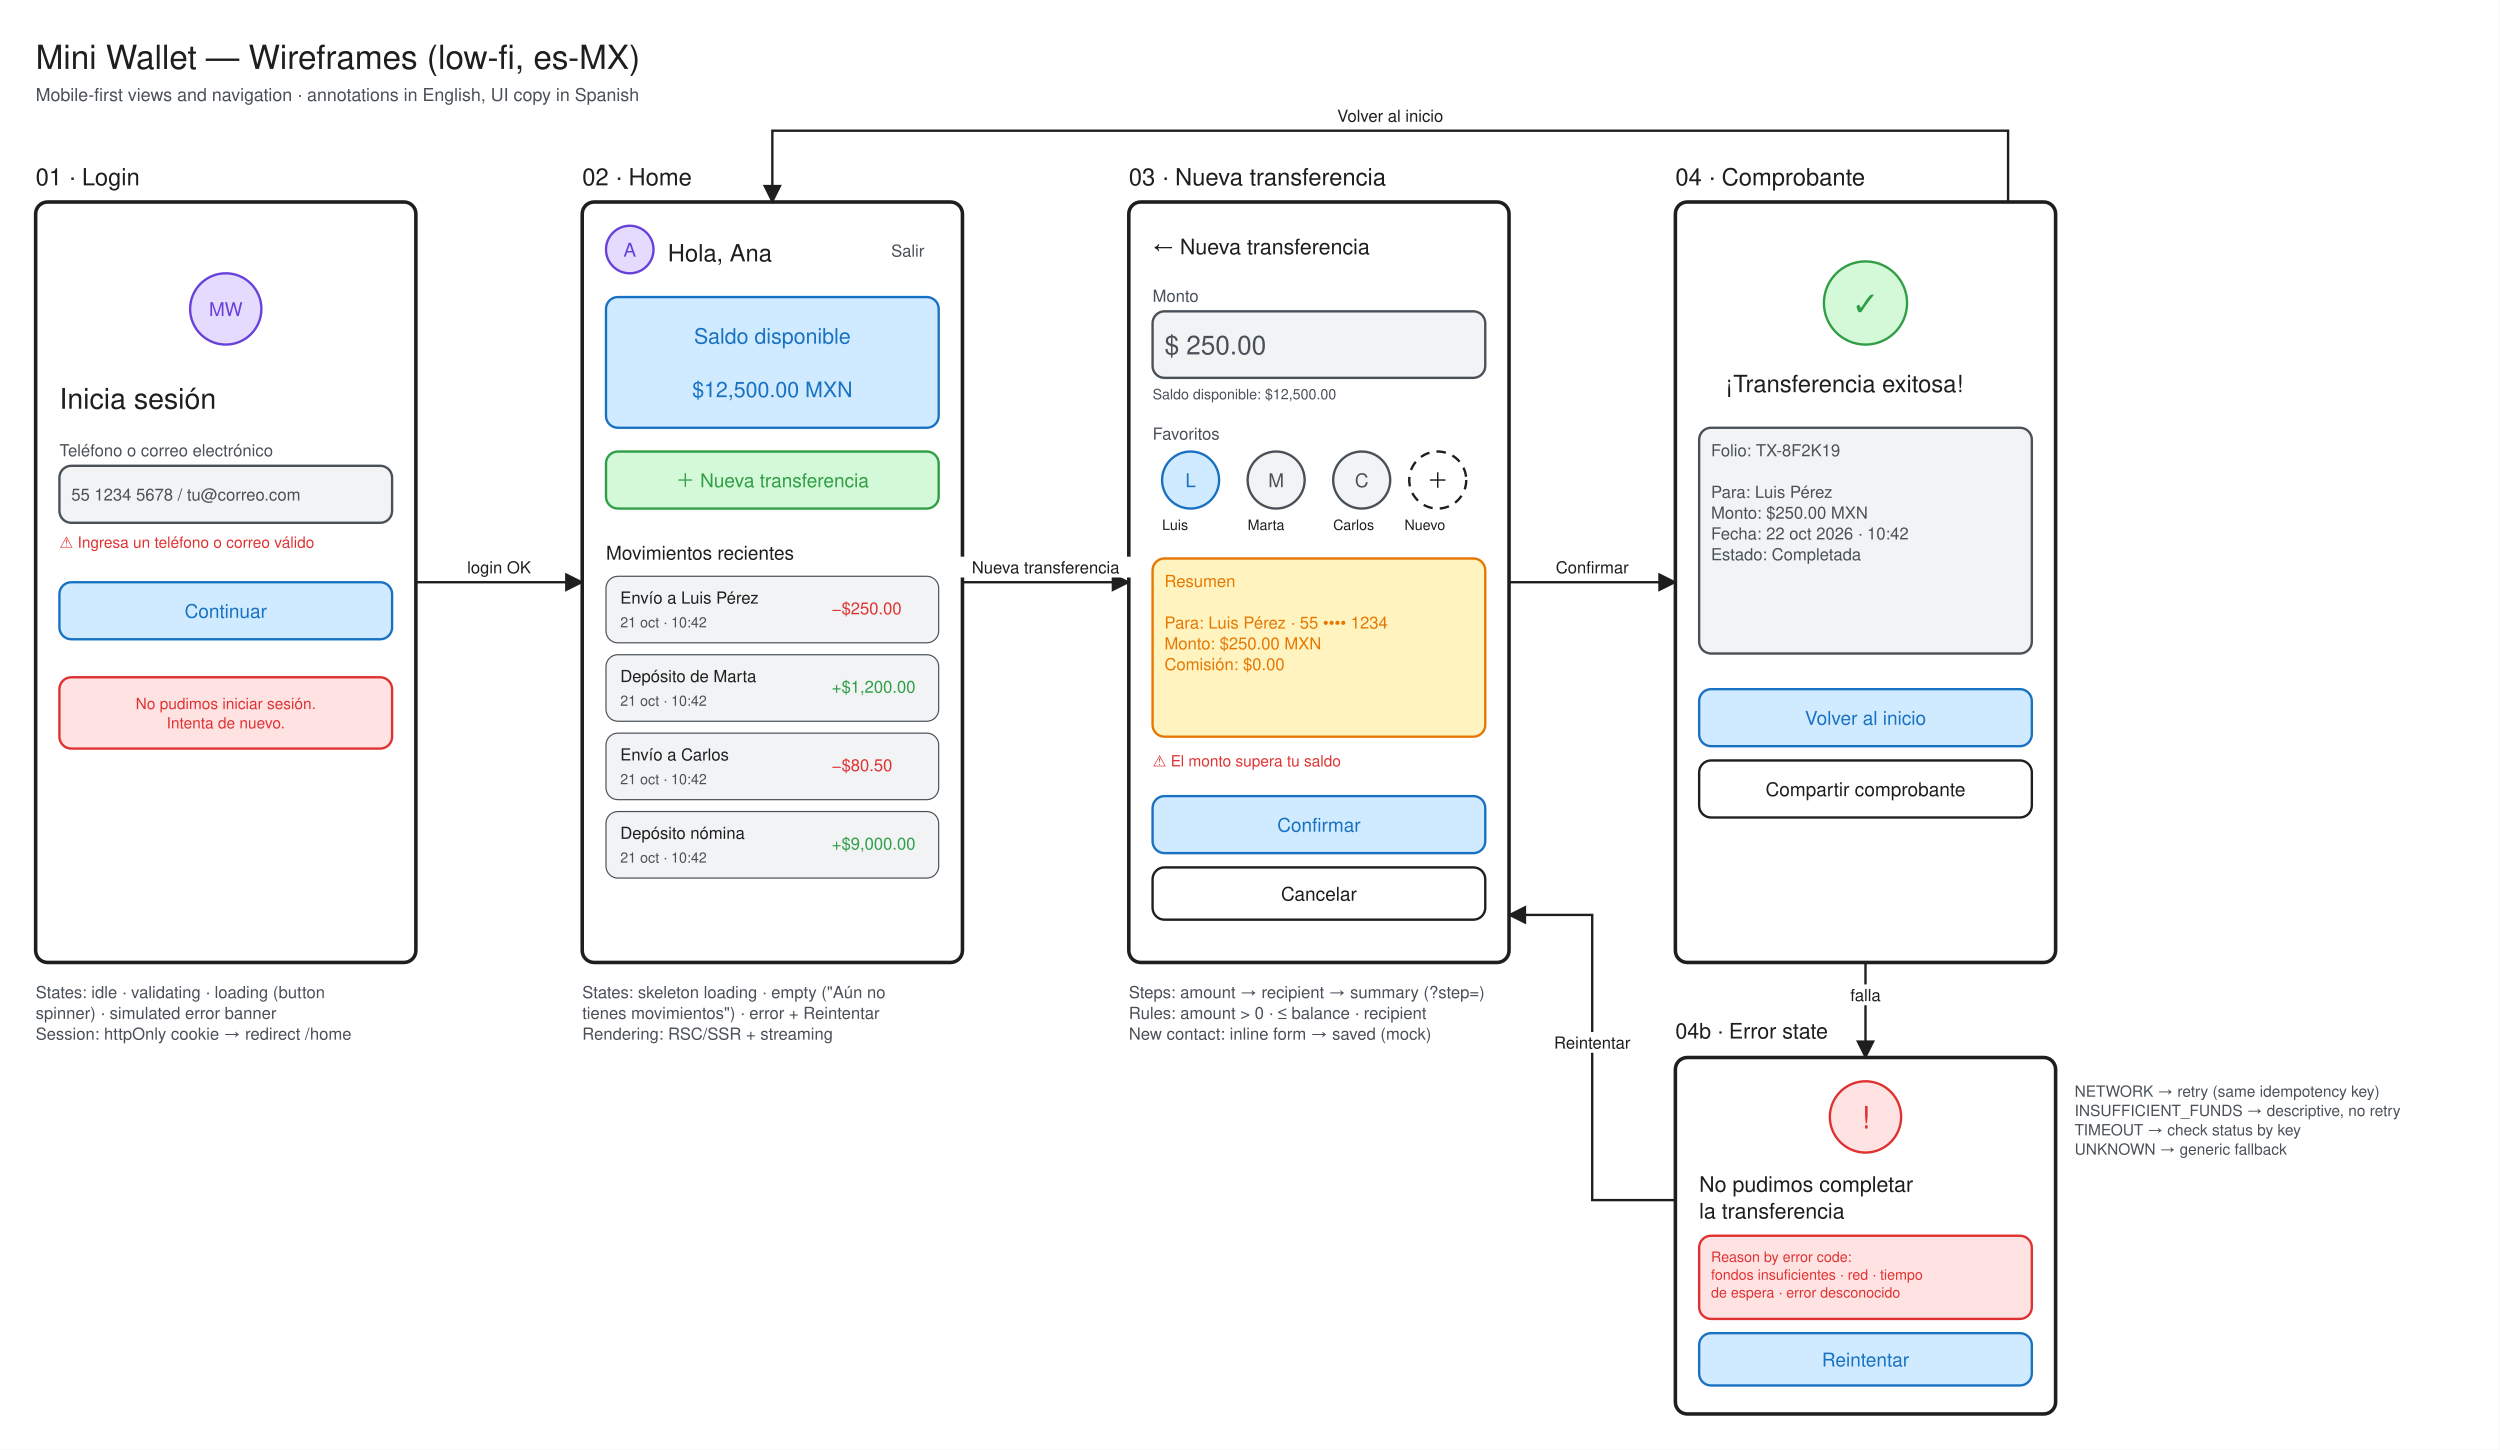
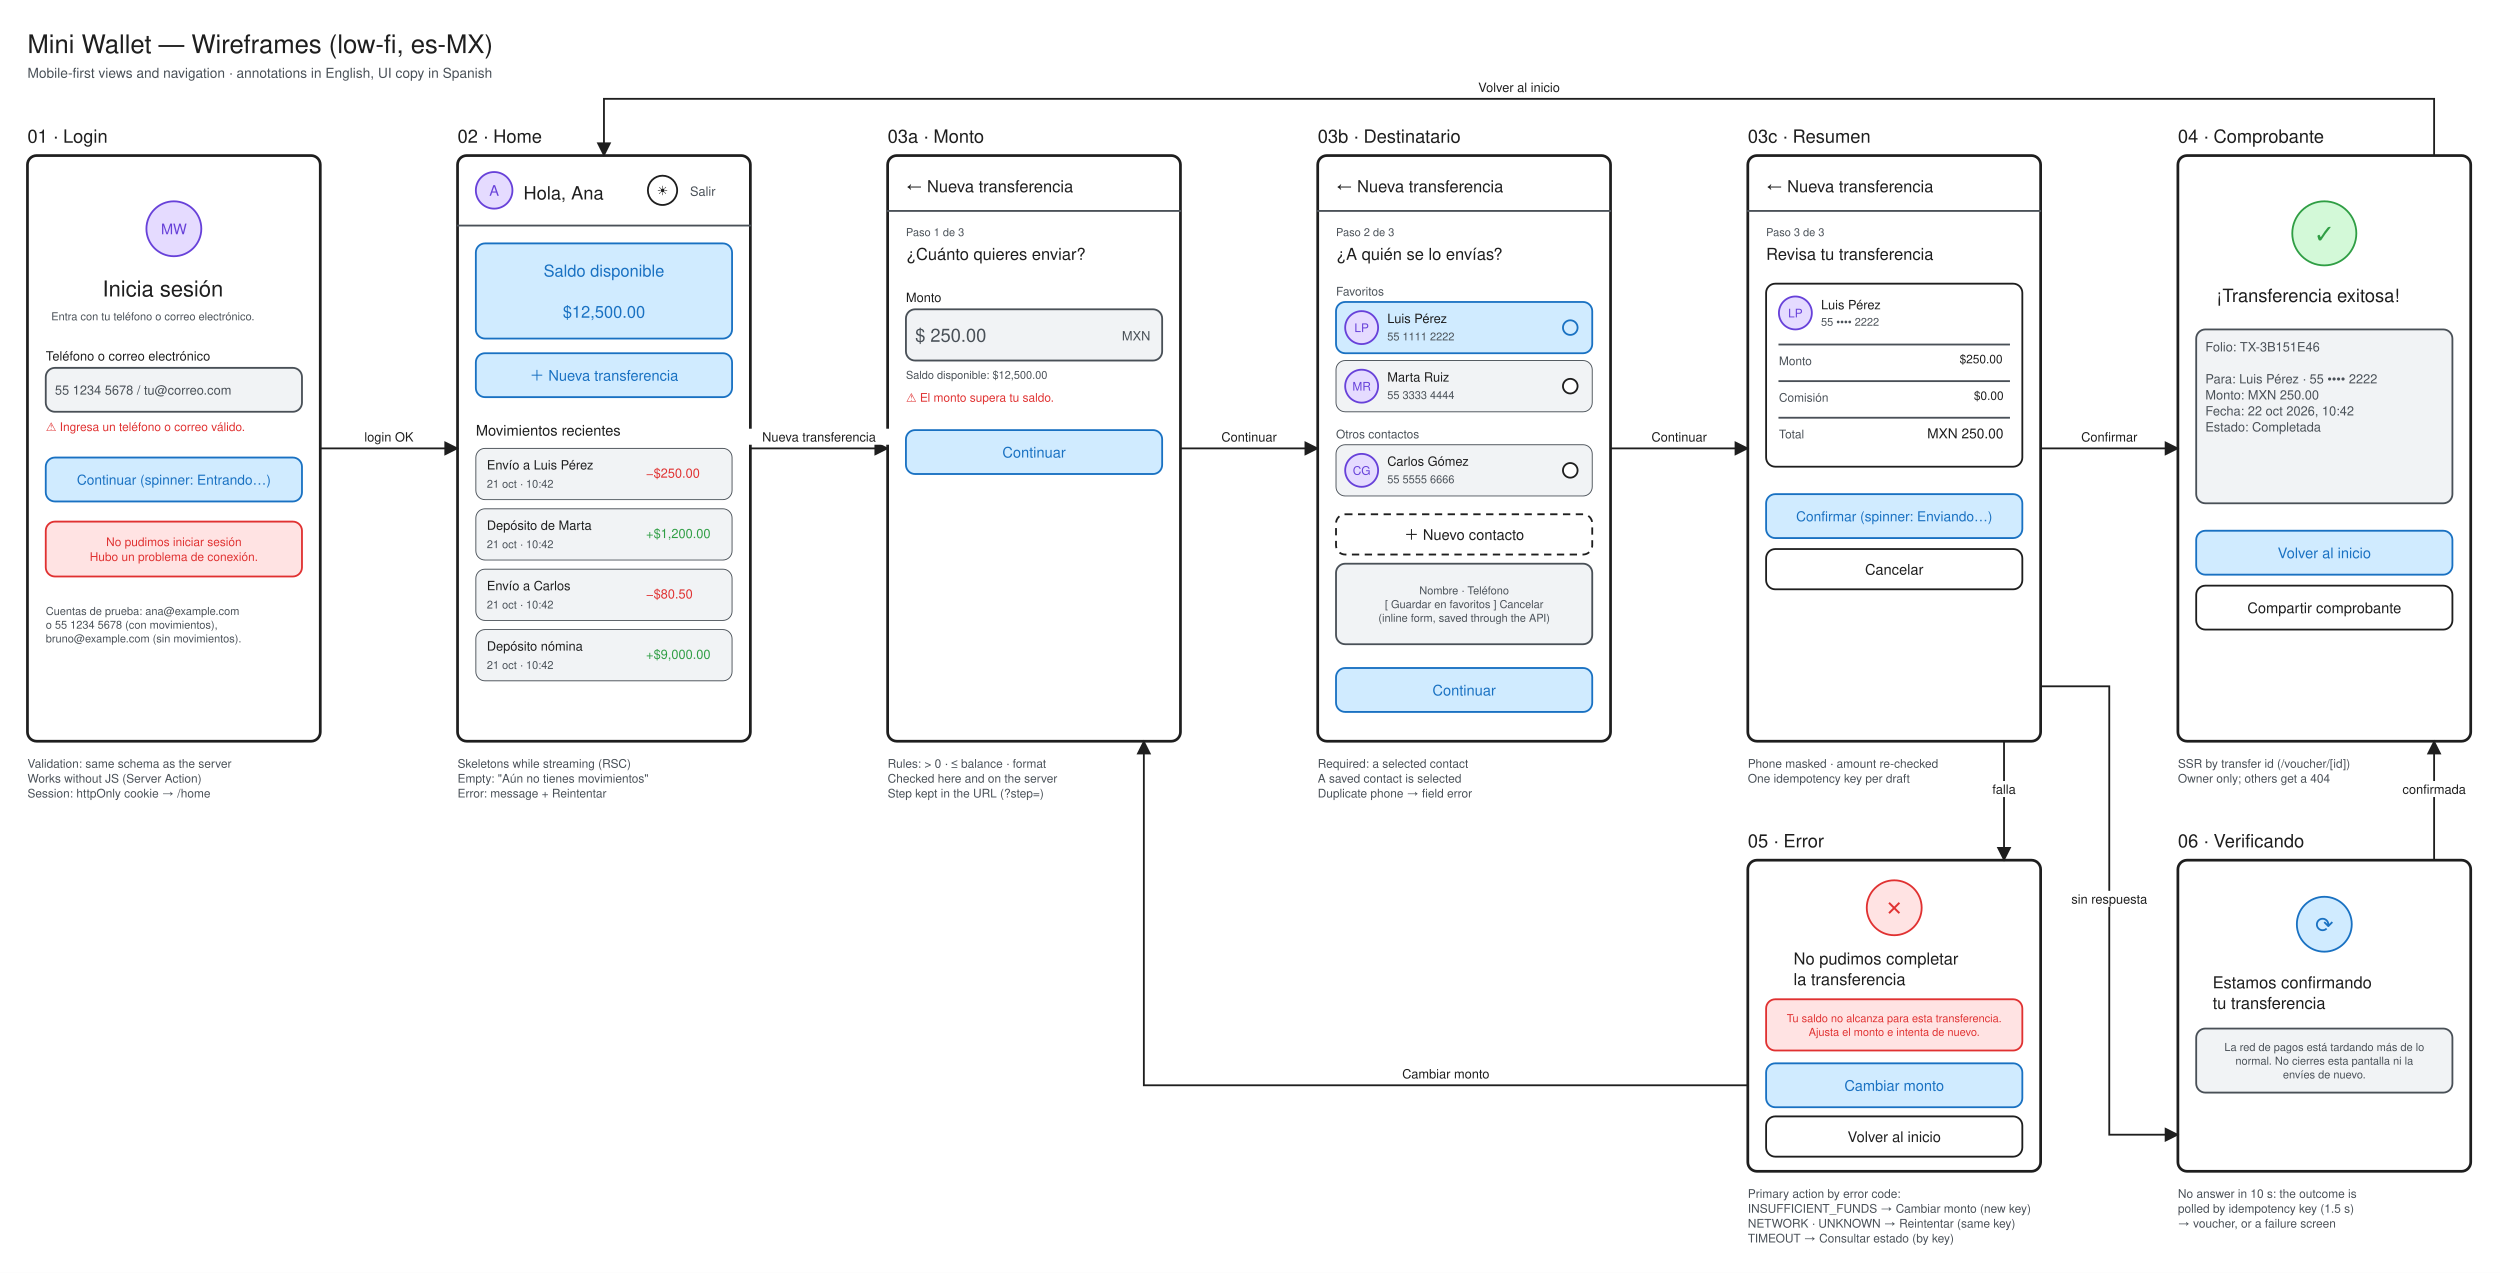
- <svg xmlns="http://www.w3.org/2000/svg" viewBox="10 -30 2104 1220" width="2104" height="1220" font-family="Helvetica, Arial, sans-serif">
+ <svg xmlns="http://www.w3.org/2000/svg" viewBox="10 -30 2732 1391" width="2732" height="1391" font-family="Helvetica, Arial, sans-serif">
  <defs>
    <marker id="ah" viewBox="0 0 10 10" refX="9" refY="5" markerWidth="8" markerHeight="8" orient="auto-start-reverse">
      <path d="M0,0 L10,5 L0,10 z" fill="context-stroke" />
    </marker>
  </defs>
-   <rect x="10" y="-30" width="2103.6" height="1220" fill="#ffffff" />
+   <rect x="10" y="-30" width="2732.0" height="1391.0" fill="#ffffff" />
  <text x="40" y="28.0" font-size="28" fill="#1e1e1e" text-anchor="start">Mini Wallet — Wireframes (low-fi, es-MX)</text>
  <text x="40" y="55.0" font-size="15" fill="#495057" text-anchor="start">Mobile-first views and navigation · annotations in English, UI copy in Spanish</text>
  <text x="40" y="126.0" font-size="20" fill="#1e1e1e" text-anchor="start">01 · Login</text>
  <rect x="40" y="140" width="320" height="640" rx="10" fill="#ffffff" stroke="#1e1e1e" stroke-width="3" />
-   <ellipse cx="200.0" cy="230.0" rx="30.0" ry="30.0" fill="#e5dbff" stroke="#6741d9" stroke-width="2" />
-   <text x="200.0" y="236.0" font-size="16" fill="#6741d9" text-anchor="middle">MW</text>
-   <text x="60" y="314.0" font-size="24" fill="#1e1e1e" text-anchor="start">Inicia sesión</text>
-   <text x="60" y="354.0" font-size="14" fill="#495057" text-anchor="start">Teléfono o correo electrónico</text>
-   <rect x="60" y="362" width="280" height="48" rx="10" fill="#f1f3f5" stroke="#495057" stroke-width="2" />
-   <text x="70" y="391.25" font-size="14" fill="#495057" text-anchor="start">55 1234 5678 / tu@correo.com</text>
-   <text x="60" y="431.0" font-size="13" fill="#e03131" text-anchor="start">⚠ Ingresa un teléfono o correo válido</text>
-   <rect x="60" y="460" width="280" height="48" rx="10" fill="#d0ebff" stroke="#1971c2" stroke-width="2" />
-   <text x="200.0" y="490.0" font-size="16" fill="#1971c2" text-anchor="middle">Continuar</text>
+   <ellipse cx="200.0" cy="220.0" rx="30.0" ry="30.0" fill="#e5dbff" stroke="#6741d9" stroke-width="2" />
+   <text x="200.0" y="226.0" font-size="16" fill="#6741d9" text-anchor="middle">MW</text>
+   <text x="122" y="294.0" font-size="24" fill="#1e1e1e" text-anchor="start">Inicia sesión</text>
+   <text x="66" y="320.0" font-size="12" fill="#495057" text-anchor="start">Entra con tu teléfono o correo electrónico.</text>
+   <text x="60" y="364.0" font-size="14" fill="#1e1e1e" text-anchor="start">Teléfono o correo electrónico</text>
+   <rect x="60" y="372" width="280" height="48" rx="10" fill="#f1f3f5" stroke="#495057" stroke-width="2" />
+   <text x="70" y="401.25" font-size="14" fill="#495057" text-anchor="start">55 1234 5678 / tu@correo.com</text>
+   <text x="60" y="441.0" font-size="13" fill="#e03131" text-anchor="start">⚠ Ingresa un teléfono o correo válido.</text>
+   <rect x="60" y="470" width="280" height="48" rx="10" fill="#d0ebff" stroke="#1971c2" stroke-width="2" />
+   <text x="200.0" y="499.625" font-size="15" fill="#1971c2" text-anchor="middle">Continuar  (spinner: Entrando…)</text>
  <rect x="60" y="540" width="280" height="60" rx="10" fill="#ffe3e3" stroke="#e03131" stroke-width="2" />
-   <text x="200.0" y="566.75" font-size="13" fill="#e03131" text-anchor="middle">No pudimos iniciar sesión.</text>
-   <text x="200.0" y="583.0" font-size="13" fill="#e03131" text-anchor="middle">Intenta de nuevo.</text>
-   <text x="40" y="810.0" font-size="14" fill="#495057" text-anchor="start">States: idle · validating · loading (button</text>
-   <text x="40" y="827.5" font-size="14" fill="#495057" text-anchor="start">spinner) · simulated error banner</text>
-   <text x="40" y="845.0" font-size="14" fill="#495057" text-anchor="start">Session: httpOnly cookie → redirect /home</text>
-   <text x="500" y="126.0" font-size="20" fill="#1e1e1e" text-anchor="start">02 · Home</text>
-   <rect x="500" y="140" width="320" height="640" rx="10" fill="#ffffff" stroke="#1e1e1e" stroke-width="3" />
-   <ellipse cx="540.0" cy="180.0" rx="20.0" ry="20.0" fill="#e5dbff" stroke="#6741d9" stroke-width="2" />
-   <text x="540.0" y="186.0" font-size="16" fill="#6741d9" text-anchor="middle">A</text>
-   <text x="572" y="190.0" font-size="20" fill="#1e1e1e" text-anchor="start">Hola, Ana</text>
-   <text x="760" y="186.0" font-size="14" fill="#495057" text-anchor="start">Salir</text>
-   <rect x="520" y="220" width="280" height="110" rx="10" fill="#d0ebff" stroke="#1971c2" stroke-width="2" />
-   <text x="660.0" y="259.25" font-size="18" fill="#1971c2" text-anchor="middle">Saldo disponible</text>
-   <text x="660.0" y="281.75" font-size="18" fill="#1971c2" text-anchor="middle" />
-   <text x="660.0" y="304.25" font-size="18" fill="#1971c2" text-anchor="middle">$12,500.00 MXN</text>
-   <rect x="520" y="350" width="280" height="48" rx="10" fill="#d3f9d8" stroke="#2f9e44" stroke-width="2" />
-   <text x="660.0" y="380.0" font-size="16" fill="#2f9e44" text-anchor="middle">＋ Nueva transferencia</text>
-   <text x="520" y="441.0" font-size="16" fill="#1e1e1e" text-anchor="start">Movimientos recientes</text>
-   <rect x="520" y="455" width="280" height="56" rx="10" fill="#f1f3f5" stroke="#495057" stroke-width="1" />
-   <text x="532" y="478.0" font-size="14" fill="#1e1e1e" text-anchor="start">Envío a Luis Pérez</text>
-   <text x="532" y="498.0" font-size="12" fill="#495057" text-anchor="start">21 oct · 10:42</text>
-   <text x="710" y="487.0" font-size="14" fill="#e03131" text-anchor="start">−$250.00</text>
-   <rect x="520" y="521" width="280" height="56" rx="10" fill="#f1f3f5" stroke="#495057" stroke-width="1" />
-   <text x="532" y="544.0" font-size="14" fill="#1e1e1e" text-anchor="start">Depósito de Marta</text>
-   <text x="532" y="564.0" font-size="12" fill="#495057" text-anchor="start">21 oct · 10:42</text>
-   <text x="710" y="553.0" font-size="14" fill="#2f9e44" text-anchor="start">+$1,200.00</text>
-   <rect x="520" y="587" width="280" height="56" rx="10" fill="#f1f3f5" stroke="#495057" stroke-width="1" />
-   <text x="532" y="610.0" font-size="14" fill="#1e1e1e" text-anchor="start">Envío a Carlos</text>
-   <text x="532" y="630.0" font-size="12" fill="#495057" text-anchor="start">21 oct · 10:42</text>
-   <text x="710" y="619.0" font-size="14" fill="#e03131" text-anchor="start">−$80.50</text>
-   <rect x="520" y="653" width="280" height="56" rx="10" fill="#f1f3f5" stroke="#495057" stroke-width="1" />
-   <text x="532" y="676.0" font-size="14" fill="#1e1e1e" text-anchor="start">Depósito nómina</text>
-   <text x="532" y="696.0" font-size="12" fill="#495057" text-anchor="start">21 oct · 10:42</text>
-   <text x="710" y="685.0" font-size="14" fill="#2f9e44" text-anchor="start">+$9,000.00</text>
-   <text x="500" y="810.0" font-size="14" fill="#495057" text-anchor="start">States: skeleton loading · empty ("Aún no</text>
-   <text x="500" y="827.5" font-size="14" fill="#495057" text-anchor="start">tienes movimientos") · error + Reintentar</text>
-   <text x="500" y="845.0" font-size="14" fill="#495057" text-anchor="start">Rendering: RSC/SSR + streaming</text>
-   <text x="960" y="126.0" font-size="20" fill="#1e1e1e" text-anchor="start">03 · Nueva transferencia</text>
-   <rect x="960" y="140" width="320" height="640" rx="10" fill="#ffffff" stroke="#1e1e1e" stroke-width="3" />
-   <text x="980" y="184.0" font-size="18" fill="#1e1e1e" text-anchor="start">←  Nueva transferencia</text>
-   <text x="980" y="224.0" font-size="14" fill="#495057" text-anchor="start">Monto</text>
-   <rect x="980" y="232" width="280" height="56" rx="10" fill="#f1f3f5" stroke="#495057" stroke-width="2" />
-   <text x="990" y="268.25" font-size="22" fill="#495057" text-anchor="start">$ 250.00</text>
-   <text x="980" y="306.0" font-size="12" fill="#495057" text-anchor="start">Saldo disponible: $12,500.00</text>
-   <text x="980" y="340.0" font-size="14" fill="#495057" text-anchor="start">Favoritos</text>
-   <ellipse cx="1012.0" cy="374.0" rx="24.0" ry="24.0" fill="#d0ebff" stroke="#1971c2" stroke-width="2" />
-   <text x="1012.0" y="380.0" font-size="16" fill="#1971c2" text-anchor="middle">L</text>
-   <text x="988" y="416.0" font-size="12" fill="#1e1e1e" text-anchor="start">Luis</text>
-   <ellipse cx="1084.0" cy="374.0" rx="24.0" ry="24.0" fill="#f1f3f5" stroke="#495057" stroke-width="2" />
-   <text x="1084.0" y="380.0" font-size="16" fill="#495057" text-anchor="middle">M</text>
-   <text x="1060" y="416.0" font-size="12" fill="#1e1e1e" text-anchor="start">Marta</text>
-   <ellipse cx="1156.0" cy="374.0" rx="24.0" ry="24.0" fill="#f1f3f5" stroke="#495057" stroke-width="2" />
-   <text x="1156.0" y="380.0" font-size="16" fill="#495057" text-anchor="middle">C</text>
-   <text x="1132" y="416.0" font-size="12" fill="#1e1e1e" text-anchor="start">Carlos</text>
-   <ellipse cx="1220.0" cy="374.0" rx="24.0" ry="24.0" fill="#ffffff" stroke="#1e1e1e" stroke-width="2" stroke-dasharray="8 6" />
-   <text x="1220.0" y="380.75" font-size="18" fill="#1e1e1e" text-anchor="middle">＋</text>
-   <text x="1192" y="416.0" font-size="12" fill="#1e1e1e" text-anchor="start">Nuevo</text>
-   <rect x="980" y="440" width="280" height="150" rx="10" fill="#fff3bf" stroke="#e67700" stroke-width="2" />
-   <text x="990" y="464.0" font-size="14" fill="#e67700" text-anchor="start">Resumen</text>
-   <text x="990" y="481.5" font-size="14" fill="#e67700" text-anchor="start" />
-   <text x="990" y="499.0" font-size="14" fill="#e67700" text-anchor="start">Para: Luis Pérez · 55 •••• 1234</text>
-   <text x="990" y="516.5" font-size="14" fill="#e67700" text-anchor="start">Monto: $250.00 MXN</text>
-   <text x="990" y="534.0" font-size="14" fill="#e67700" text-anchor="start">Comisión: $0.00</text>
-   <text x="980" y="615.0" font-size="13" fill="#e03131" text-anchor="start">⚠ El monto supera tu saldo</text>
-   <rect x="980" y="640" width="280" height="48" rx="10" fill="#d0ebff" stroke="#1971c2" stroke-width="2" />
-   <text x="1120.0" y="670.0" font-size="16" fill="#1971c2" text-anchor="middle">Confirmar</text>
-   <rect x="980" y="700" width="280" height="44" rx="10" fill="#ffffff" stroke="#1e1e1e" stroke-width="2" />
-   <text x="1120.0" y="728.0" font-size="16" fill="#1e1e1e" text-anchor="middle">Cancelar</text>
-   <text x="960" y="810.0" font-size="14" fill="#495057" text-anchor="start">Steps: amount → recipient → summary (?step=)</text>
-   <text x="960" y="827.5" font-size="14" fill="#495057" text-anchor="start">Rules: amount &gt; 0 · ≤ balance · recipient</text>
-   <text x="960" y="845.0" font-size="14" fill="#495057" text-anchor="start">New contact: inline form → saved (mock)</text>
-   <text x="1420" y="126.0" font-size="20" fill="#1e1e1e" text-anchor="start">04 · Comprobante</text>
-   <rect x="1420" y="140" width="320" height="640" rx="10" fill="#ffffff" stroke="#1e1e1e" stroke-width="3" />
-   <ellipse cx="1580.0" cy="225.0" rx="35.0" ry="35.0" fill="#d3f9d8" stroke="#2f9e44" stroke-width="2" />
-   <text x="1580.0" y="235.5" font-size="28" fill="#2f9e44" text-anchor="middle">✓</text>
-   <text x="1462" y="300.0" font-size="20" fill="#1e1e1e" text-anchor="start">¡Transferencia exitosa!</text>
-   <rect x="1440" y="330" width="280" height="190" rx="10" fill="#f1f3f5" stroke="#495057" stroke-width="2" />
-   <text x="1450" y="354.0" font-size="14" fill="#495057" text-anchor="start">Folio: TX-8F2K19</text>
-   <text x="1450" y="371.5" font-size="14" fill="#495057" text-anchor="start" />
-   <text x="1450" y="389.0" font-size="14" fill="#495057" text-anchor="start">Para: Luis Pérez</text>
-   <text x="1450" y="406.5" font-size="14" fill="#495057" text-anchor="start">Monto: $250.00 MXN</text>
-   <text x="1450" y="424.0" font-size="14" fill="#495057" text-anchor="start">Fecha: 22 oct 2026 · 10:42</text>
-   <text x="1450" y="441.5" font-size="14" fill="#495057" text-anchor="start">Estado: Completada</text>
-   <rect x="1440" y="550" width="280" height="48" rx="10" fill="#d0ebff" stroke="#1971c2" stroke-width="2" />
-   <text x="1580.0" y="580.0" font-size="16" fill="#1971c2" text-anchor="middle">Volver al inicio</text>
-   <rect x="1440" y="610" width="280" height="48" rx="10" fill="#ffffff" stroke="#1e1e1e" stroke-width="2" />
-   <text x="1580.0" y="640.0" font-size="16" fill="#1e1e1e" text-anchor="middle">Compartir comprobante</text>
-   <rect x="1420" y="860" width="320" height="300" rx="10" fill="#ffffff" stroke="#1e1e1e" stroke-width="3" />
-   <text x="1420" y="844.0" font-size="18" fill="#1e1e1e" text-anchor="start">04b · Error state</text>
-   <ellipse cx="1580.0" cy="910.0" rx="30.0" ry="30.0" fill="#ffe3e3" stroke="#e03131" stroke-width="2" />
-   <text x="1580.0" y="919.75" font-size="26" fill="#e03131" text-anchor="middle">!</text>
-   <text x="1440" y="973.0" font-size="18" fill="#1e1e1e" text-anchor="start">No pudimos completar</text>
-   <text x="1440" y="995.5" font-size="18" fill="#1e1e1e" text-anchor="start">la transferencia</text>
-   <rect x="1440" y="1010" width="280" height="70" rx="10" fill="#ffe3e3" stroke="#e03131" stroke-width="2" />
-   <text x="1450" y="1032.0" font-size="12" fill="#e03131" text-anchor="start">Reason by error code:</text>
-   <text x="1450" y="1047.0" font-size="12" fill="#e03131" text-anchor="start">fondos insuficientes · red · tiempo</text>
-   <text x="1450" y="1062.0" font-size="12" fill="#e03131" text-anchor="start">de espera · error desconocido</text>
-   <rect x="1440" y="1092" width="280" height="44" rx="10" fill="#d0ebff" stroke="#1971c2" stroke-width="2" />
-   <text x="1580.0" y="1120.0" font-size="16" fill="#1971c2" text-anchor="middle">Reintentar</text>
-   <text x="1756" y="893.0" font-size="13" fill="#495057" text-anchor="start">NETWORK → retry (same idempotency key)</text>
-   <text x="1756" y="909.25" font-size="13" fill="#495057" text-anchor="start">INSUFFICIENT_FUNDS → descriptive, no retry</text>
-   <text x="1756" y="925.5" font-size="13" fill="#495057" text-anchor="start">TIMEOUT → check status by key</text>
-   <text x="1756" y="941.75" font-size="13" fill="#495057" text-anchor="start">UNKNOWN → generic fallback</text>
-   <polyline points="360,460.0 500,460.0" fill="none" stroke="#1e1e1e" stroke-width="2" marker-end="url(#ah)" />
-   <rect x="392.4" y="438.5" width="75.2" height="17.5" fill="#ffffff" />
-   <text x="430.0" y="452.5" font-size="14" fill="#1e1e1e" text-anchor="middle">login OK</text>
-   <polyline points="820,460.0 960,460.0" fill="none" stroke="#1e1e1e" stroke-width="2" marker-end="url(#ah)" />
-   <rect x="806.2" y="438.5" width="167.6" height="17.5" fill="#ffffff" />
-   <text x="890.0" y="452.5" font-size="14" fill="#1e1e1e" text-anchor="middle">Nueva transferencia</text>
-   <polyline points="1280,460.0 1420,460.0" fill="none" stroke="#1e1e1e" stroke-width="2" marker-end="url(#ah)" />
-   <rect x="1308.2" y="438.5" width="83.6" height="17.5" fill="#ffffff" />
-   <text x="1350.0" y="452.5" font-size="14" fill="#1e1e1e" text-anchor="middle">Confirmar</text>
-   <polyline points="1580.0,780 1580.0,860" fill="none" stroke="#1e1e1e" stroke-width="2" marker-end="url(#ah)" />
-   <rect x="1555.0" y="798.5" width="50.0" height="17.5" fill="#ffffff" />
-   <text x="1580.0" y="812.5" font-size="14" fill="#1e1e1e" text-anchor="middle">falla</text>
-   <polyline points="1700,140 1700,80 660.0,80 660.0,140" fill="none" stroke="#1e1e1e" stroke-width="2" marker-end="url(#ah)" />
-   <rect x="1108.8" y="58.5" width="142.4" height="17.5" fill="#ffffff" />
-   <text x="1180.0" y="72.5" font-size="14" fill="#1e1e1e" text-anchor="middle">Volver al inicio</text>
-   <polyline points="1420,980 1350,980 1350,740 1280,740" fill="none" stroke="#1e1e1e" stroke-width="2" marker-end="url(#ah)" />
-   <rect x="1304.0" y="838.5" width="92.0" height="17.5" fill="#ffffff" />
-   <text x="1350.0" y="852.5" font-size="14" fill="#1e1e1e" text-anchor="middle">Reintentar</text>
+   <text x="200.0" y="566.75" font-size="13" fill="#e03131" text-anchor="middle">No pudimos iniciar sesión</text>
+   <text x="200.0" y="583.0" font-size="13" fill="#e03131" text-anchor="middle">Hubo un problema de conexión.</text>
+   <text x="60" y="642.0" font-size="12" fill="#495057" text-anchor="start">Cuentas de prueba: ana@example.com</text>
+   <text x="60" y="657.0" font-size="12" fill="#495057" text-anchor="start">o 55 1234 5678 (con movimientos),</text>
+   <text x="60" y="672.0" font-size="12" fill="#495057" text-anchor="start">bruno@example.com (sin movimientos).</text>
+   <text x="40" y="809.0" font-size="13" fill="#495057" text-anchor="start">Validation: same schema as the server</text>
+   <text x="40" y="825.25" font-size="13" fill="#495057" text-anchor="start">Works without JS (Server Action)</text>
+   <text x="40" y="841.5" font-size="13" fill="#495057" text-anchor="start">Session: httpOnly cookie → /home</text>
+   <text x="510" y="126.0" font-size="20" fill="#1e1e1e" text-anchor="start">02 · Home</text>
+   <rect x="510" y="140" width="320" height="640" rx="10" fill="#ffffff" stroke="#1e1e1e" stroke-width="3" />
+   <ellipse cx="550.0" cy="178.0" rx="20.0" ry="20.0" fill="#e5dbff" stroke="#6741d9" stroke-width="2" />
+   <text x="550.0" y="184.0" font-size="16" fill="#6741d9" text-anchor="middle">A</text>
+   <text x="582" y="188.0" font-size="20" fill="#1e1e1e" text-anchor="start">Hola, Ana</text>
+   <ellipse cx="734.0" cy="178.0" rx="16.0" ry="16.0" fill="#ffffff" stroke="#1e1e1e" stroke-width="2" />
+   <text x="734.0" y="183.25" font-size="14" fill="#1e1e1e" text-anchor="middle">☀</text>
+   <text x="764" y="184.0" font-size="14" fill="#495057" text-anchor="start">Salir</text>
+   <rect x="510" y="216" width="320" height="1" rx="0" fill="#f1f3f5" stroke="#495057" stroke-width="1" />
+   <rect x="530" y="236" width="280" height="104" rx="10" fill="#d0ebff" stroke="#1971c2" stroke-width="2" />
+   <text x="670.0" y="272.25" font-size="18" fill="#1971c2" text-anchor="middle">Saldo disponible</text>
+   <text x="670.0" y="294.75" font-size="18" fill="#1971c2" text-anchor="middle" />
+   <text x="670.0" y="317.25" font-size="18" fill="#1971c2" text-anchor="middle">$12,500.00</text>
+   <rect x="530" y="356" width="280" height="48" rx="10" fill="#d0ebff" stroke="#1971c2" stroke-width="2" />
+   <text x="670.0" y="386.0" font-size="16" fill="#1971c2" text-anchor="middle">＋ Nueva transferencia</text>
+   <text x="530" y="446.0" font-size="16" fill="#1e1e1e" text-anchor="start">Movimientos recientes</text>
+   <rect x="530" y="460" width="280" height="56" rx="10" fill="#f1f3f5" stroke="#495057" stroke-width="1" />
+   <text x="542" y="483.0" font-size="14" fill="#1e1e1e" text-anchor="start">Envío a Luis Pérez</text>
+   <text x="542" y="503.0" font-size="12" fill="#495057" text-anchor="start">21 oct · 10:42</text>
+   <text x="716" y="492.0" font-size="14" fill="#e03131" text-anchor="start">−$250.00</text>
+   <rect x="530" y="526" width="280" height="56" rx="10" fill="#f1f3f5" stroke="#495057" stroke-width="1" />
+   <text x="542" y="549.0" font-size="14" fill="#1e1e1e" text-anchor="start">Depósito de Marta</text>
+   <text x="542" y="569.0" font-size="12" fill="#495057" text-anchor="start">21 oct · 10:42</text>
+   <text x="716" y="558.0" font-size="14" fill="#2f9e44" text-anchor="start">+$1,200.00</text>
+   <rect x="530" y="592" width="280" height="56" rx="10" fill="#f1f3f5" stroke="#495057" stroke-width="1" />
+   <text x="542" y="615.0" font-size="14" fill="#1e1e1e" text-anchor="start">Envío a Carlos</text>
+   <text x="542" y="635.0" font-size="12" fill="#495057" text-anchor="start">21 oct · 10:42</text>
+   <text x="716" y="624.0" font-size="14" fill="#e03131" text-anchor="start">−$80.50</text>
+   <rect x="530" y="658" width="280" height="56" rx="10" fill="#f1f3f5" stroke="#495057" stroke-width="1" />
+   <text x="542" y="681.0" font-size="14" fill="#1e1e1e" text-anchor="start">Depósito nómina</text>
+   <text x="542" y="701.0" font-size="12" fill="#495057" text-anchor="start">21 oct · 10:42</text>
+   <text x="716" y="690.0" font-size="14" fill="#2f9e44" text-anchor="start">+$9,000.00</text>
+   <text x="510" y="809.0" font-size="13" fill="#495057" text-anchor="start">Skeletons while streaming (RSC)</text>
+   <text x="510" y="825.25" font-size="13" fill="#495057" text-anchor="start">Empty: "Aún no tienes movimientos"</text>
+   <text x="510" y="841.5" font-size="13" fill="#495057" text-anchor="start">Error: message + Reintentar</text>
+   <text x="980" y="126.0" font-size="20" fill="#1e1e1e" text-anchor="start">03a · Monto</text>
+   <rect x="980" y="140" width="320" height="640" rx="10" fill="#ffffff" stroke="#1e1e1e" stroke-width="3" />
+   <text x="1000" y="180.0" font-size="18" fill="#1e1e1e" text-anchor="start">←  Nueva transferencia</text>
+   <rect x="980" y="200" width="320" height="1" rx="0" fill="#f1f3f5" stroke="#495057" stroke-width="1" />
+   <text x="1000" y="228.0" font-size="12" fill="#495057" text-anchor="start">Paso 1 de 3</text>
+   <text x="1000" y="254.0" font-size="18" fill="#1e1e1e" text-anchor="start">¿Cuánto quieres enviar?</text>
+   <text x="1000" y="300.0" font-size="14" fill="#1e1e1e" text-anchor="start">Monto</text>
+   <rect x="1000" y="308" width="280" height="56" rx="10" fill="#f1f3f5" stroke="#495057" stroke-width="2" />
+   <text x="1010" y="343.5" font-size="20" fill="#495057" text-anchor="start">$ 250.00</text>
+   <text x="1236" y="342.0" font-size="14" fill="#495057" text-anchor="start">MXN</text>
+   <text x="1000" y="384.0" font-size="12" fill="#495057" text-anchor="start">Saldo disponible: $12,500.00</text>
+   <text x="1000" y="409.0" font-size="13" fill="#e03131" text-anchor="start">⚠ El monto supera tu saldo.</text>
+   <rect x="1000" y="440" width="280" height="48" rx="10" fill="#d0ebff" stroke="#1971c2" stroke-width="2" />
+   <text x="1140.0" y="470.0" font-size="16" fill="#1971c2" text-anchor="middle">Continuar</text>
+   <text x="980" y="809.0" font-size="13" fill="#495057" text-anchor="start">Rules: &gt; 0 · ≤ balance · format</text>
+   <text x="980" y="825.25" font-size="13" fill="#495057" text-anchor="start">Checked here and on the server</text>
+   <text x="980" y="841.5" font-size="13" fill="#495057" text-anchor="start">Step kept in the URL (?step=)</text>
+   <text x="1450" y="126.0" font-size="20" fill="#1e1e1e" text-anchor="start">03b · Destinatario</text>
+   <rect x="1450" y="140" width="320" height="640" rx="10" fill="#ffffff" stroke="#1e1e1e" stroke-width="3" />
+   <text x="1470" y="180.0" font-size="18" fill="#1e1e1e" text-anchor="start">←  Nueva transferencia</text>
+   <rect x="1450" y="200" width="320" height="1" rx="0" fill="#f1f3f5" stroke="#495057" stroke-width="1" />
+   <text x="1470" y="228.0" font-size="12" fill="#495057" text-anchor="start">Paso 2 de 3</text>
+   <text x="1470" y="254.0" font-size="18" fill="#1e1e1e" text-anchor="start">¿A quién se lo envías?</text>
+   <text x="1470" y="293.0" font-size="13" fill="#495057" text-anchor="start">Favoritos</text>
+   <rect x="1470" y="300" width="280" height="56" rx="10" fill="#d0ebff" stroke="#1971c2" stroke-width="2" />
+   <ellipse cx="1498.0" cy="328.0" rx="18.0" ry="18.0" fill="#e5dbff" stroke="#6741d9" stroke-width="2" />
+   <text x="1498.0" y="332.875" font-size="13" fill="#6741d9" text-anchor="middle">LP</text>
+   <text x="1526" y="323.0" font-size="14" fill="#1e1e1e" text-anchor="start">Luis Pérez</text>
+   <text x="1526" y="342.0" font-size="12" fill="#495057" text-anchor="start">55 1111 2222</text>
+   <ellipse cx="1726.0" cy="328.0" rx="8.0" ry="8.0" fill="#d0ebff" stroke="#1971c2" stroke-width="2" />
+   <rect x="1470" y="364" width="280" height="56" rx="10" fill="#f1f3f5" stroke="#495057" stroke-width="1" />
+   <ellipse cx="1498.0" cy="392.0" rx="18.0" ry="18.0" fill="#e5dbff" stroke="#6741d9" stroke-width="2" />
+   <text x="1498.0" y="396.875" font-size="13" fill="#6741d9" text-anchor="middle">MR</text>
+   <text x="1526" y="387.0" font-size="14" fill="#1e1e1e" text-anchor="start">Marta Ruiz</text>
+   <text x="1526" y="406.0" font-size="12" fill="#495057" text-anchor="start">55 3333 4444</text>
+   <ellipse cx="1726.0" cy="392.0" rx="8.0" ry="8.0" fill="#ffffff" stroke="#1e1e1e" stroke-width="2" />
+   <text x="1470" y="449.0" font-size="13" fill="#495057" text-anchor="start">Otros contactos</text>
+   <rect x="1470" y="456" width="280" height="56" rx="10" fill="#f1f3f5" stroke="#495057" stroke-width="1" />
+   <ellipse cx="1498.0" cy="484.0" rx="18.0" ry="18.0" fill="#e5dbff" stroke="#6741d9" stroke-width="2" />
+   <text x="1498.0" y="488.875" font-size="13" fill="#6741d9" text-anchor="middle">CG</text>
+   <text x="1526" y="479.0" font-size="14" fill="#1e1e1e" text-anchor="start">Carlos Gómez</text>
+   <text x="1526" y="498.0" font-size="12" fill="#495057" text-anchor="start">55 5555 6666</text>
+   <ellipse cx="1726.0" cy="484.0" rx="8.0" ry="8.0" fill="#ffffff" stroke="#1e1e1e" stroke-width="2" />
+   <rect x="1470" y="532" width="280" height="44" rx="10" fill="#ffffff" stroke="#1e1e1e" stroke-width="2" stroke-dasharray="8 6" />
+   <text x="1610.0" y="560.0" font-size="16" fill="#1e1e1e" text-anchor="middle">＋ Nuevo contacto</text>
+   <rect x="1470" y="586" width="280" height="88" rx="10" fill="#f1f3f5" stroke="#495057" stroke-width="2" />
+   <text x="1610.0" y="619.5" font-size="12" fill="#495057" text-anchor="middle">Nombre · Teléfono</text>
+   <text x="1610.0" y="634.5" font-size="12" fill="#495057" text-anchor="middle">[ Guardar en favoritos ]  Cancelar</text>
+   <text x="1610.0" y="649.5" font-size="12" fill="#495057" text-anchor="middle">(inline form, saved through the API)</text>
+   <rect x="1470" y="700" width="280" height="48" rx="10" fill="#d0ebff" stroke="#1971c2" stroke-width="2" />
+   <text x="1610.0" y="730.0" font-size="16" fill="#1971c2" text-anchor="middle">Continuar</text>
+   <text x="1450" y="809.0" font-size="13" fill="#495057" text-anchor="start">Required: a selected contact</text>
+   <text x="1450" y="825.25" font-size="13" fill="#495057" text-anchor="start">A saved contact is selected</text>
+   <text x="1450" y="841.5" font-size="13" fill="#495057" text-anchor="start">Duplicate phone → field error</text>
+   <text x="1920" y="126.0" font-size="20" fill="#1e1e1e" text-anchor="start">03c · Resumen</text>
+   <rect x="1920" y="140" width="320" height="640" rx="10" fill="#ffffff" stroke="#1e1e1e" stroke-width="3" />
+   <text x="1940" y="180.0" font-size="18" fill="#1e1e1e" text-anchor="start">←  Nueva transferencia</text>
+   <rect x="1920" y="200" width="320" height="1" rx="0" fill="#f1f3f5" stroke="#495057" stroke-width="1" />
+   <text x="1940" y="228.0" font-size="12" fill="#495057" text-anchor="start">Paso 3 de 3</text>
+   <text x="1940" y="254.0" font-size="18" fill="#1e1e1e" text-anchor="start">Revisa tu transferencia</text>
+   <rect x="1940" y="280" width="280" height="200" rx="10" fill="#ffffff" stroke="#1e1e1e" stroke-width="2" />
+   <ellipse cx="1972.0" cy="312.0" rx="18.0" ry="18.0" fill="#e5dbff" stroke="#6741d9" stroke-width="2" />
+   <text x="1972.0" y="316.875" font-size="13" fill="#6741d9" text-anchor="middle">LP</text>
+   <text x="2000" y="308.0" font-size="14" fill="#1e1e1e" text-anchor="start">Luis Pérez</text>
+   <text x="2000" y="326.0" font-size="12" fill="#495057" text-anchor="start">55 •••• 2222</text>
+   <rect x="1954" y="346" width="252" height="1" rx="0" fill="#f1f3f5" stroke="#495057" stroke-width="1" />
+   <text x="1954" y="369.0" font-size="13" fill="#495057" text-anchor="start">Monto</text>
+   <text x="2151.4" y="367.0" font-size="13" fill="#1e1e1e" text-anchor="start">$250.00</text>
+   <rect x="1954" y="386" width="252" height="1" rx="0" fill="#f1f3f5" stroke="#495057" stroke-width="1" />
+   <text x="1954" y="409.0" font-size="13" fill="#495057" text-anchor="start">Comisión</text>
+   <text x="2167.0" y="407.0" font-size="13" fill="#1e1e1e" text-anchor="start">$0.00</text>
+   <rect x="1954" y="426" width="252" height="1" rx="0" fill="#f1f3f5" stroke="#495057" stroke-width="1" />
+   <text x="1954" y="449.0" font-size="13" fill="#495057" text-anchor="start">Total</text>
+   <text x="2116.0" y="449.0" font-size="15" fill="#1e1e1e" text-anchor="start">MXN 250.00</text>
+   <rect x="1940" y="510" width="280" height="48" rx="10" fill="#d0ebff" stroke="#1971c2" stroke-width="2" />
+   <text x="2080.0" y="539.625" font-size="15" fill="#1971c2" text-anchor="middle">Confirmar  (spinner: Enviando…)</text>
+   <rect x="1940" y="570" width="280" height="44" rx="10" fill="#ffffff" stroke="#1e1e1e" stroke-width="2" />
+   <text x="2080.0" y="598.0" font-size="16" fill="#1e1e1e" text-anchor="middle">Cancelar</text>
+   <text x="1920" y="809.0" font-size="13" fill="#495057" text-anchor="start">Phone masked · amount re-checked</text>
+   <text x="1920" y="825.25" font-size="13" fill="#495057" text-anchor="start">One idempotency key per draft</text>
+   <text x="2390" y="126.0" font-size="20" fill="#1e1e1e" text-anchor="start">04 · Comprobante</text>
+   <rect x="2390" y="140" width="320" height="640" rx="10" fill="#ffffff" stroke="#1e1e1e" stroke-width="3" />
+   <ellipse cx="2550.0" cy="225.0" rx="35.0" ry="35.0" fill="#d3f9d8" stroke="#2f9e44" stroke-width="2" />
+   <text x="2550.0" y="235.5" font-size="28" fill="#2f9e44" text-anchor="middle">✓</text>
+   <text x="2432" y="300.0" font-size="20" fill="#1e1e1e" text-anchor="start">¡Transferencia exitosa!</text>
+   <rect x="2410" y="330" width="280" height="190" rx="10" fill="#f1f3f5" stroke="#495057" stroke-width="2" />
+   <text x="2420" y="354.0" font-size="14" fill="#495057" text-anchor="start">Folio: TX-3B151E46</text>
+   <text x="2420" y="371.5" font-size="14" fill="#495057" text-anchor="start" />
+   <text x="2420" y="389.0" font-size="14" fill="#495057" text-anchor="start">Para: Luis Pérez · 55 •••• 2222</text>
+   <text x="2420" y="406.5" font-size="14" fill="#495057" text-anchor="start">Monto: MXN 250.00</text>
+   <text x="2420" y="424.0" font-size="14" fill="#495057" text-anchor="start">Fecha: 22 oct 2026, 10:42</text>
+   <text x="2420" y="441.5" font-size="14" fill="#495057" text-anchor="start">Estado: Completada</text>
+   <rect x="2410" y="550" width="280" height="48" rx="10" fill="#d0ebff" stroke="#1971c2" stroke-width="2" />
+   <text x="2550.0" y="580.0" font-size="16" fill="#1971c2" text-anchor="middle">Volver al inicio</text>
+   <rect x="2410" y="610" width="280" height="48" rx="10" fill="#ffffff" stroke="#1e1e1e" stroke-width="2" />
+   <text x="2550.0" y="640.0" font-size="16" fill="#1e1e1e" text-anchor="middle">Compartir comprobante</text>
+   <text x="2390" y="809.0" font-size="13" fill="#495057" text-anchor="start">SSR by transfer id (/voucher/[id])</text>
+   <text x="2390" y="825.25" font-size="13" fill="#495057" text-anchor="start">Owner only; others get a 404</text>
+   <text x="1920" y="896.0" font-size="20" fill="#1e1e1e" text-anchor="start">05 · Error</text>
+   <rect x="1920" y="910" width="320" height="340" rx="10" fill="#ffffff" stroke="#1e1e1e" stroke-width="3" />
+   <ellipse cx="2080.0" cy="962.0" rx="30.0" ry="30.0" fill="#ffe3e3" stroke="#e03131" stroke-width="2" />
+   <text x="2080.0" y="970.25" font-size="22" fill="#e03131" text-anchor="middle">✕</text>
+   <text x="1970" y="1024.0" font-size="18" fill="#1e1e1e" text-anchor="start">No pudimos completar</text>
+   <text x="1970" y="1046.5" font-size="18" fill="#1e1e1e" text-anchor="start">la transferencia</text>
+   <rect x="1940" y="1062" width="280" height="56" rx="10" fill="#ffe3e3" stroke="#e03131" stroke-width="2" />
+   <text x="2080.0" y="1087.0" font-size="12" fill="#e03131" text-anchor="middle">Tu saldo no alcanza para esta transferencia.</text>
+   <text x="2080.0" y="1102.0" font-size="12" fill="#e03131" text-anchor="middle">Ajusta el monto e intenta de nuevo.</text>
+   <rect x="1940" y="1132" width="280" height="48" rx="10" fill="#d0ebff" stroke="#1971c2" stroke-width="2" />
+   <text x="2080.0" y="1162.0" font-size="16" fill="#1971c2" text-anchor="middle">Cambiar monto</text>
+   <rect x="1940" y="1190" width="280" height="44" rx="10" fill="#ffffff" stroke="#1e1e1e" stroke-width="2" />
+   <text x="2080.0" y="1218.0" font-size="16" fill="#1e1e1e" text-anchor="middle">Volver al inicio</text>
+   <text x="1920" y="1279.0" font-size="13" fill="#495057" text-anchor="start">Primary action by error code:</text>
+   <text x="1920" y="1295.25" font-size="13" fill="#495057" text-anchor="start">INSUFFICIENT_FUNDS → Cambiar monto (new key)</text>
+   <text x="1920" y="1311.5" font-size="13" fill="#495057" text-anchor="start">NETWORK · UNKNOWN → Reintentar (same key)</text>
+   <text x="1920" y="1327.75" font-size="13" fill="#495057" text-anchor="start">TIMEOUT → Consultar estado (by key)</text>
+   <text x="2390" y="896.0" font-size="20" fill="#1e1e1e" text-anchor="start">06 · Verificando</text>
+   <rect x="2390" y="910" width="320" height="340" rx="10" fill="#ffffff" stroke="#1e1e1e" stroke-width="3" />
+   <ellipse cx="2550.0" cy="980.0" rx="30.0" ry="30.0" fill="#d0ebff" stroke="#1971c2" stroke-width="2" />
+   <text x="2550.0" y="989.0" font-size="24" fill="#1971c2" text-anchor="middle">⟳</text>
+   <text x="2428" y="1050.0" font-size="18" fill="#1e1e1e" text-anchor="start">Estamos confirmando</text>
+   <text x="2428" y="1072.5" font-size="18" fill="#1e1e1e" text-anchor="start">tu transferencia</text>
+   <rect x="2410" y="1094" width="280" height="70" rx="10" fill="#f1f3f5" stroke="#495057" stroke-width="2" />
+   <text x="2550.0" y="1118.5" font-size="12" fill="#495057" text-anchor="middle">La red de pagos está tardando más de lo</text>
+   <text x="2550.0" y="1133.5" font-size="12" fill="#495057" text-anchor="middle">normal. No cierres esta pantalla ni la</text>
+   <text x="2550.0" y="1148.5" font-size="12" fill="#495057" text-anchor="middle">envíes de nuevo.</text>
+   <text x="2390" y="1279.0" font-size="13" fill="#495057" text-anchor="start">No answer in 10 s: the outcome is</text>
+   <text x="2390" y="1295.25" font-size="13" fill="#495057" text-anchor="start">polled by idempotency key (1.5 s)</text>
+   <text x="2390" y="1311.5" font-size="13" fill="#495057" text-anchor="start">→ voucher, or a failure screen</text>
+   <polyline points="360,460.0 510,460.0" fill="none" stroke="#1e1e1e" stroke-width="2" marker-end="url(#ah)" />
+   <rect x="397.4" y="438.5" width="75.2" height="17.5" fill="#ffffff" />
+   <text x="435.0" y="452.5" font-size="14" fill="#1e1e1e" text-anchor="middle">login OK</text>
+   <polyline points="830,460.0 980,460.0" fill="none" stroke="#1e1e1e" stroke-width="2" marker-end="url(#ah)" />
+   <rect x="821.2" y="438.5" width="167.6" height="17.5" fill="#ffffff" />
+   <text x="905.0" y="452.5" font-size="14" fill="#1e1e1e" text-anchor="middle">Nueva transferencia</text>
+   <polyline points="1300,460.0 1450,460.0" fill="none" stroke="#1e1e1e" stroke-width="2" marker-end="url(#ah)" />
+   <rect x="1333.2" y="438.5" width="83.6" height="17.5" fill="#ffffff" />
+   <text x="1375.0" y="452.5" font-size="14" fill="#1e1e1e" text-anchor="middle">Continuar</text>
+   <polyline points="1770,460.0 1920,460.0" fill="none" stroke="#1e1e1e" stroke-width="2" marker-end="url(#ah)" />
+   <rect x="1803.2" y="438.5" width="83.6" height="17.5" fill="#ffffff" />
+   <text x="1845.0" y="452.5" font-size="14" fill="#1e1e1e" text-anchor="middle">Continuar</text>
+   <polyline points="2240,460.0 2390,460.0" fill="none" stroke="#1e1e1e" stroke-width="2" marker-end="url(#ah)" />
+   <rect x="2273.2" y="438.5" width="83.6" height="17.5" fill="#ffffff" />
+   <text x="2315.0" y="452.5" font-size="14" fill="#1e1e1e" text-anchor="middle">Confirmar</text>
+   <polyline points="2670,140 2670,78 670.0,78 670.0,140" fill="none" stroke="#1e1e1e" stroke-width="2" marker-end="url(#ah)" />
+   <rect x="1598.8" y="56.5" width="142.4" height="17.5" fill="#ffffff" />
+   <text x="1670.0" y="70.5" font-size="14" fill="#1e1e1e" text-anchor="middle">Volver al inicio</text>
+   <polyline points="2200,780 2200,910" fill="none" stroke="#1e1e1e" stroke-width="2" marker-end="url(#ah)" />
+   <rect x="2175.0" y="823.5" width="50.0" height="17.5" fill="#ffffff" />
+   <text x="2200.0" y="837.5" font-size="14" fill="#1e1e1e" text-anchor="middle">falla</text>
+   <polyline points="2240,720 2315,720 2315,1210 2390,1210" fill="none" stroke="#1e1e1e" stroke-width="2" marker-end="url(#ah)" />
+   <rect x="2256.4" y="943.5" width="117.2" height="17.5" fill="#ffffff" />
+   <text x="2315.0" y="957.5" font-size="14" fill="#1e1e1e" text-anchor="middle">sin respuesta</text>
+   <polyline points="2670,910 2670,780" fill="none" stroke="#1e1e1e" stroke-width="2" marker-end="url(#ah)" />
+   <rect x="2624.0" y="823.5" width="92.0" height="17.5" fill="#ffffff" />
+   <text x="2670.0" y="837.5" font-size="14" fill="#1e1e1e" text-anchor="middle">confirmada</text>
+   <polyline points="1920,1156 1260,1156 1260,780" fill="none" stroke="#1e1e1e" stroke-width="2" marker-end="url(#ah)" />
+   <rect x="1531.4" y="1134.5" width="117.2" height="17.5" fill="#ffffff" />
+   <text x="1590.0" y="1148.5" font-size="14" fill="#1e1e1e" text-anchor="middle">Cambiar monto</text>
</svg>
